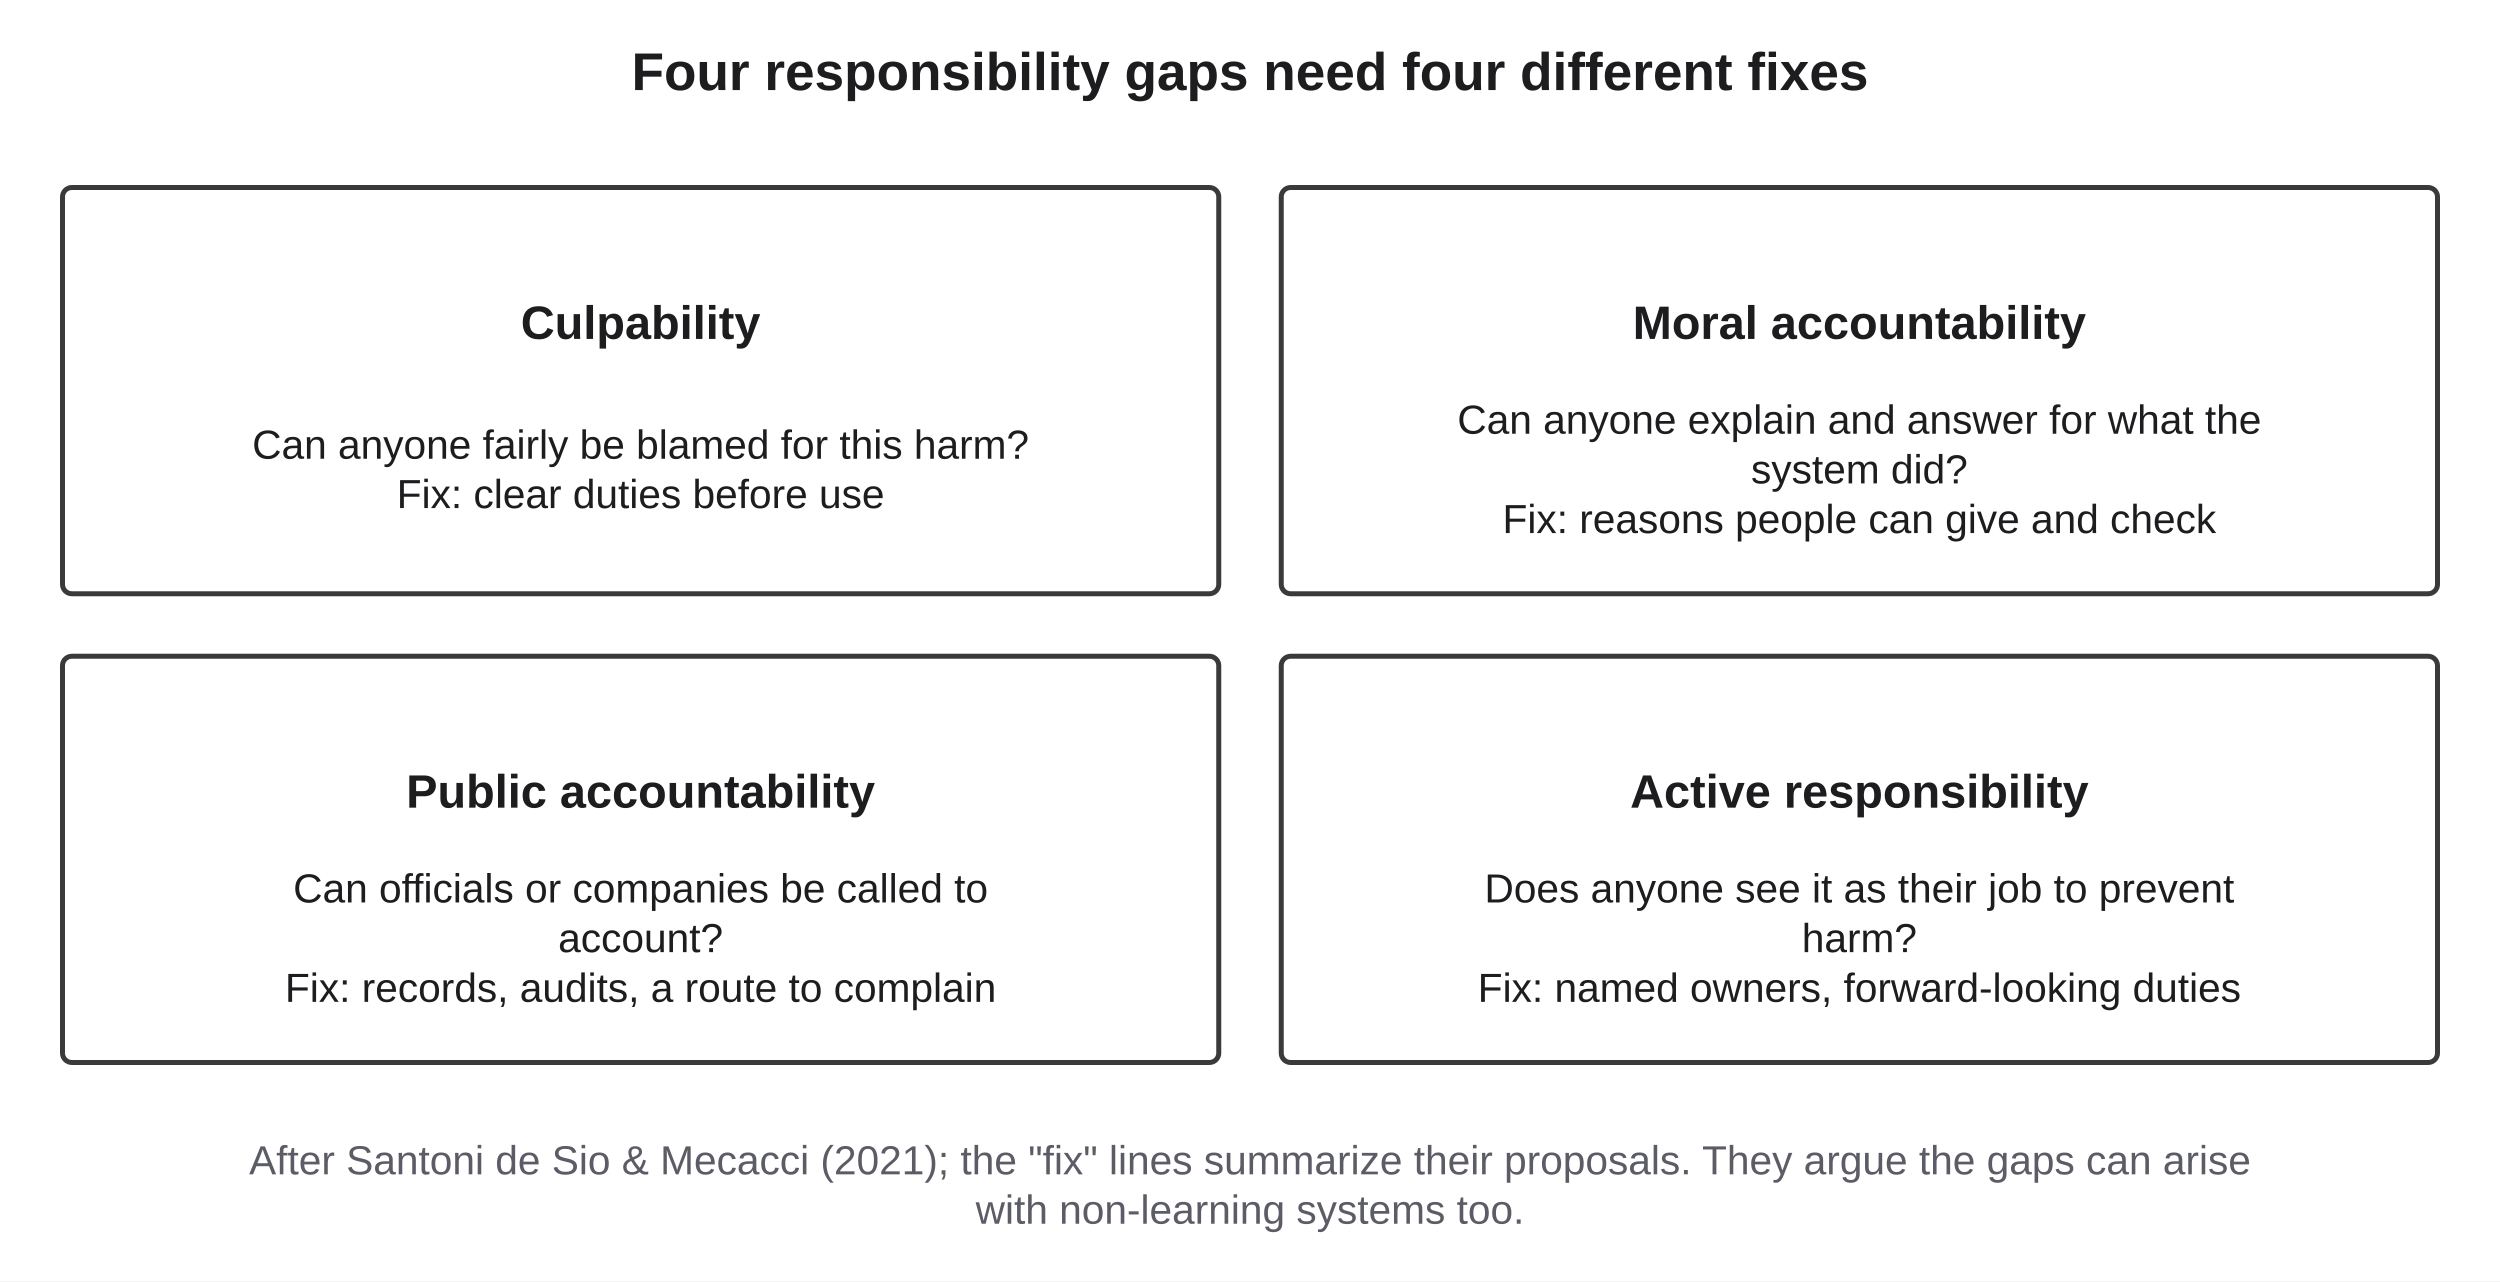
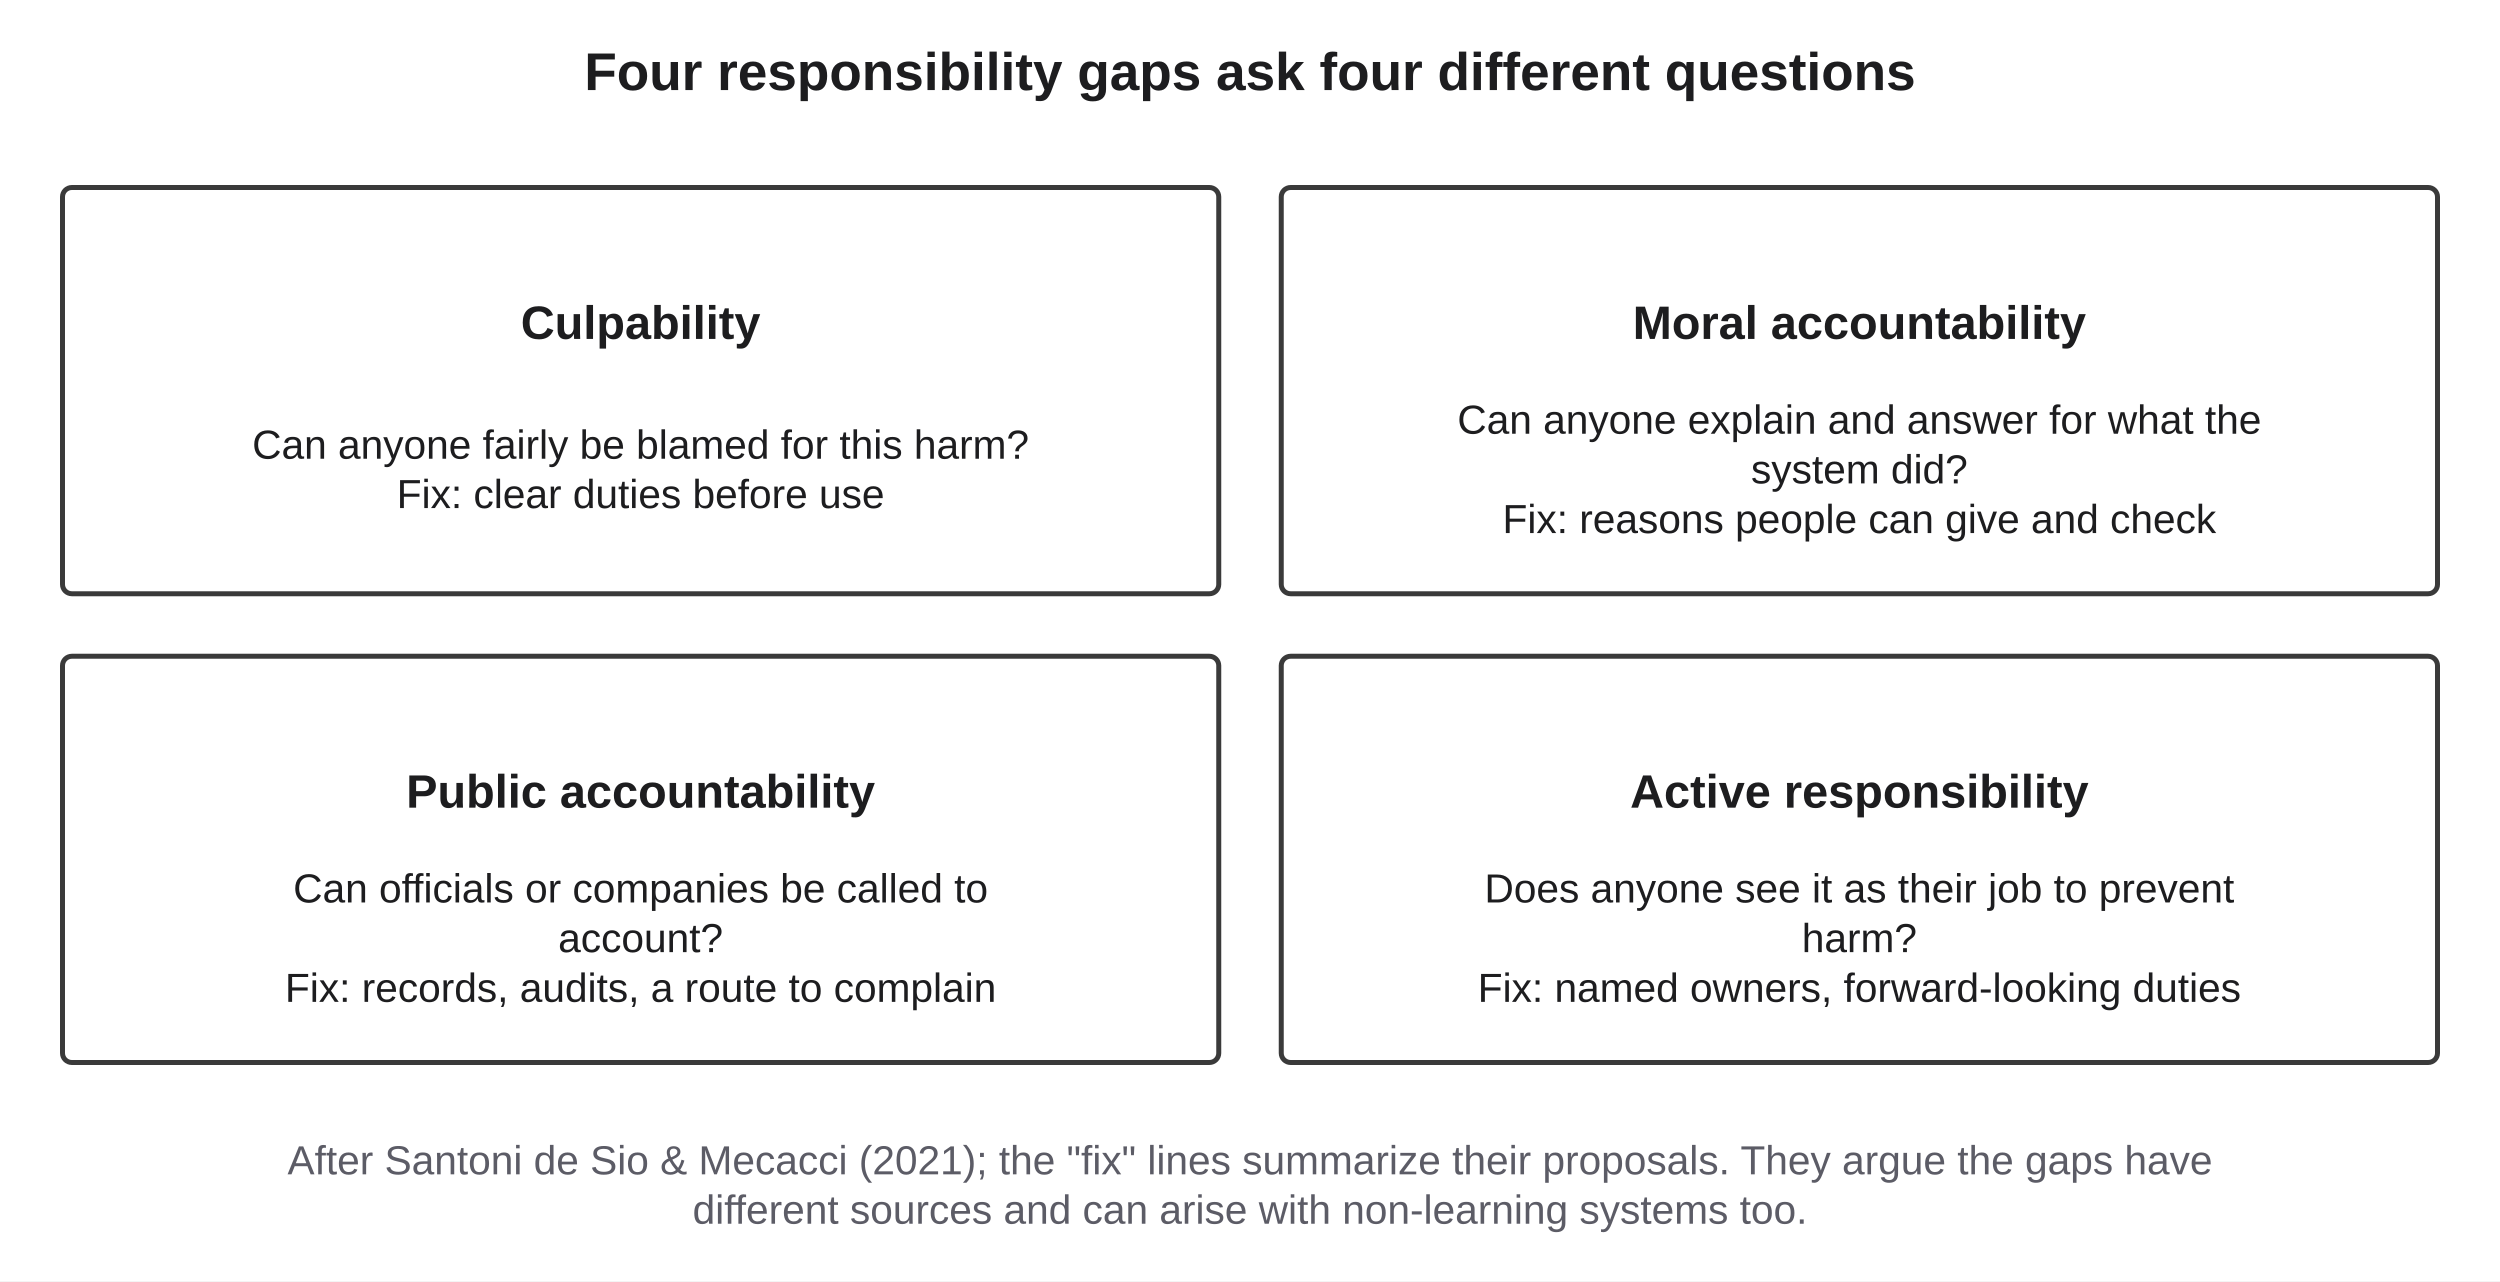
<svg xmlns="http://www.w3.org/2000/svg" viewBox="0 0 800 410" width="800" height="410" role="img" font-family="'Source Sans 3', 'Source Sans Pro', 'Helvetica Neue', Arial, sans-serif">
  <defs>
    <marker id="arrow-color" viewBox="0 0 10 10" refX="9" refY="5" markerWidth="7" markerHeight="7" orient="auto-start-reverse">
      <path d="M0,0 L10,5 L0,10 z" fill="#1D1D1F" />
    </marker>
    <pattern id="hatch" patternUnits="userSpaceOnUse" width="8" height="8" patternTransform="rotate(45)">
      <rect width="8" height="8" fill="#FFFFFF" />
      <line x1="0" y1="0" x2="0" y2="8" stroke="#9A9A9A" stroke-width="1.3" />
    </pattern>
    <pattern id="dots" patternUnits="userSpaceOnUse" width="7" height="7">
      <rect width="7" height="7" fill="#FFFFFF" />
      <circle cx="3.5" cy="3.5" r="1.2" fill="#000" />
    </pattern>
  </defs>
  <rect width="800" height="410" fill="#FFFFFF" />
-   <text x="400.0" y="24.0" font-size="17" font-weight="700" text-anchor="middle" dominant-baseline="middle" fill="#1D1D1F" style="">Four responsibility gaps need four different fixes</text>
+   <text x="400.0" y="24.0" font-size="17" font-weight="700" text-anchor="middle" dominant-baseline="middle" fill="#1D1D1F" style="">Four responsibility gaps ask four different questions</text>
  <rect x="20" y="60" width="370" height="130" rx="3" fill="#FFFFFF" stroke="#3A3A3A" stroke-width="1.6" />
  <text x="205.0" y="104.2" font-size="15" font-weight="600" text-anchor="middle" dominant-baseline="middle" fill="#1D1D1F" style="">Culpability</text>
  <text x="205.0" y="143.1" font-size="13" font-weight="normal" text-anchor="middle" dominant-baseline="middle" fill="#1D1D1F" style="">Can anyone fairly be blamed for this harm?</text>
  <text x="205.0" y="158.9" font-size="13" font-weight="normal" text-anchor="middle" dominant-baseline="middle" fill="#1D1D1F" style="">Fix: clear duties before use</text>
  <rect x="410" y="60" width="370" height="130" rx="3" fill="#FFFFFF" stroke="#3A3A3A" stroke-width="1.6" />
  <text x="595.0" y="104.2" font-size="15" font-weight="600" text-anchor="middle" dominant-baseline="middle" fill="#1D1D1F" style="">Moral accountability</text>
  <text x="595.0" y="135.1" font-size="13" font-weight="normal" text-anchor="middle" dominant-baseline="middle" fill="#1D1D1F" style="">Can anyone explain and answer for what the</text>
  <text x="595.0" y="151.0" font-size="13" font-weight="normal" text-anchor="middle" dominant-baseline="middle" fill="#1D1D1F" style="">system did?</text>
  <text x="595.0" y="166.9" font-size="13" font-weight="normal" text-anchor="middle" dominant-baseline="middle" fill="#1D1D1F" style="">Fix: reasons people can give and check</text>
  <rect x="20" y="210" width="370" height="130" rx="3" fill="#FFFFFF" stroke="#3A3A3A" stroke-width="1.6" />
  <text x="205.0" y="254.2" font-size="15" font-weight="600" text-anchor="middle" dominant-baseline="middle" fill="#1D1D1F" style="">Public accountability</text>
  <text x="205.0" y="285.1" font-size="13" font-weight="normal" text-anchor="middle" dominant-baseline="middle" fill="#1D1D1F" style="">Can officials or companies be called to</text>
  <text x="205.0" y="301.0" font-size="13" font-weight="normal" text-anchor="middle" dominant-baseline="middle" fill="#1D1D1F" style="">account?</text>
  <text x="205.0" y="316.9" font-size="13" font-weight="normal" text-anchor="middle" dominant-baseline="middle" fill="#1D1D1F" style="">Fix: records, audits, a route to complain</text>
  <rect x="410" y="210" width="370" height="130" rx="3" fill="#FFFFFF" stroke="#3A3A3A" stroke-width="1.6" />
  <text x="595.0" y="254.2" font-size="15" font-weight="600" text-anchor="middle" dominant-baseline="middle" fill="#1D1D1F" style="">Active responsibility</text>
  <text x="595.0" y="285.1" font-size="13" font-weight="normal" text-anchor="middle" dominant-baseline="middle" fill="#1D1D1F" style="">Does anyone see it as their job to prevent</text>
  <text x="595.0" y="301.0" font-size="13" font-weight="normal" text-anchor="middle" dominant-baseline="middle" fill="#1D1D1F" style="">harm?</text>
  <text x="595.0" y="316.9" font-size="13" font-weight="normal" text-anchor="middle" dominant-baseline="middle" fill="#1D1D1F" style="">Fix: named owners, forward-looking duties</text>
-   <text x="400.0" y="372.1" font-size="13" font-weight="normal" text-anchor="middle" dominant-baseline="middle" fill="#5C5C66" style="">After Santoni de Sio &amp; Mecacci (2021); the "fix" lines summarize their proposals. They argue the gaps can arise</text>
-   <text x="400.0" y="387.9" font-size="13" font-weight="normal" text-anchor="middle" dominant-baseline="middle" fill="#5C5C66" style="">with non-learning systems too.</text>
+   <text x="400.0" y="372.1" font-size="13" font-weight="normal" text-anchor="middle" dominant-baseline="middle" fill="#5C5C66" style="">After Santoni de Sio &amp; Mecacci (2021); the "fix" lines summarize their proposals. They argue the gaps have</text>
+   <text x="400.0" y="387.9" font-size="13" font-weight="normal" text-anchor="middle" dominant-baseline="middle" fill="#5C5C66" style="">different sources and can arise with non-learning systems too.</text>
</svg>
